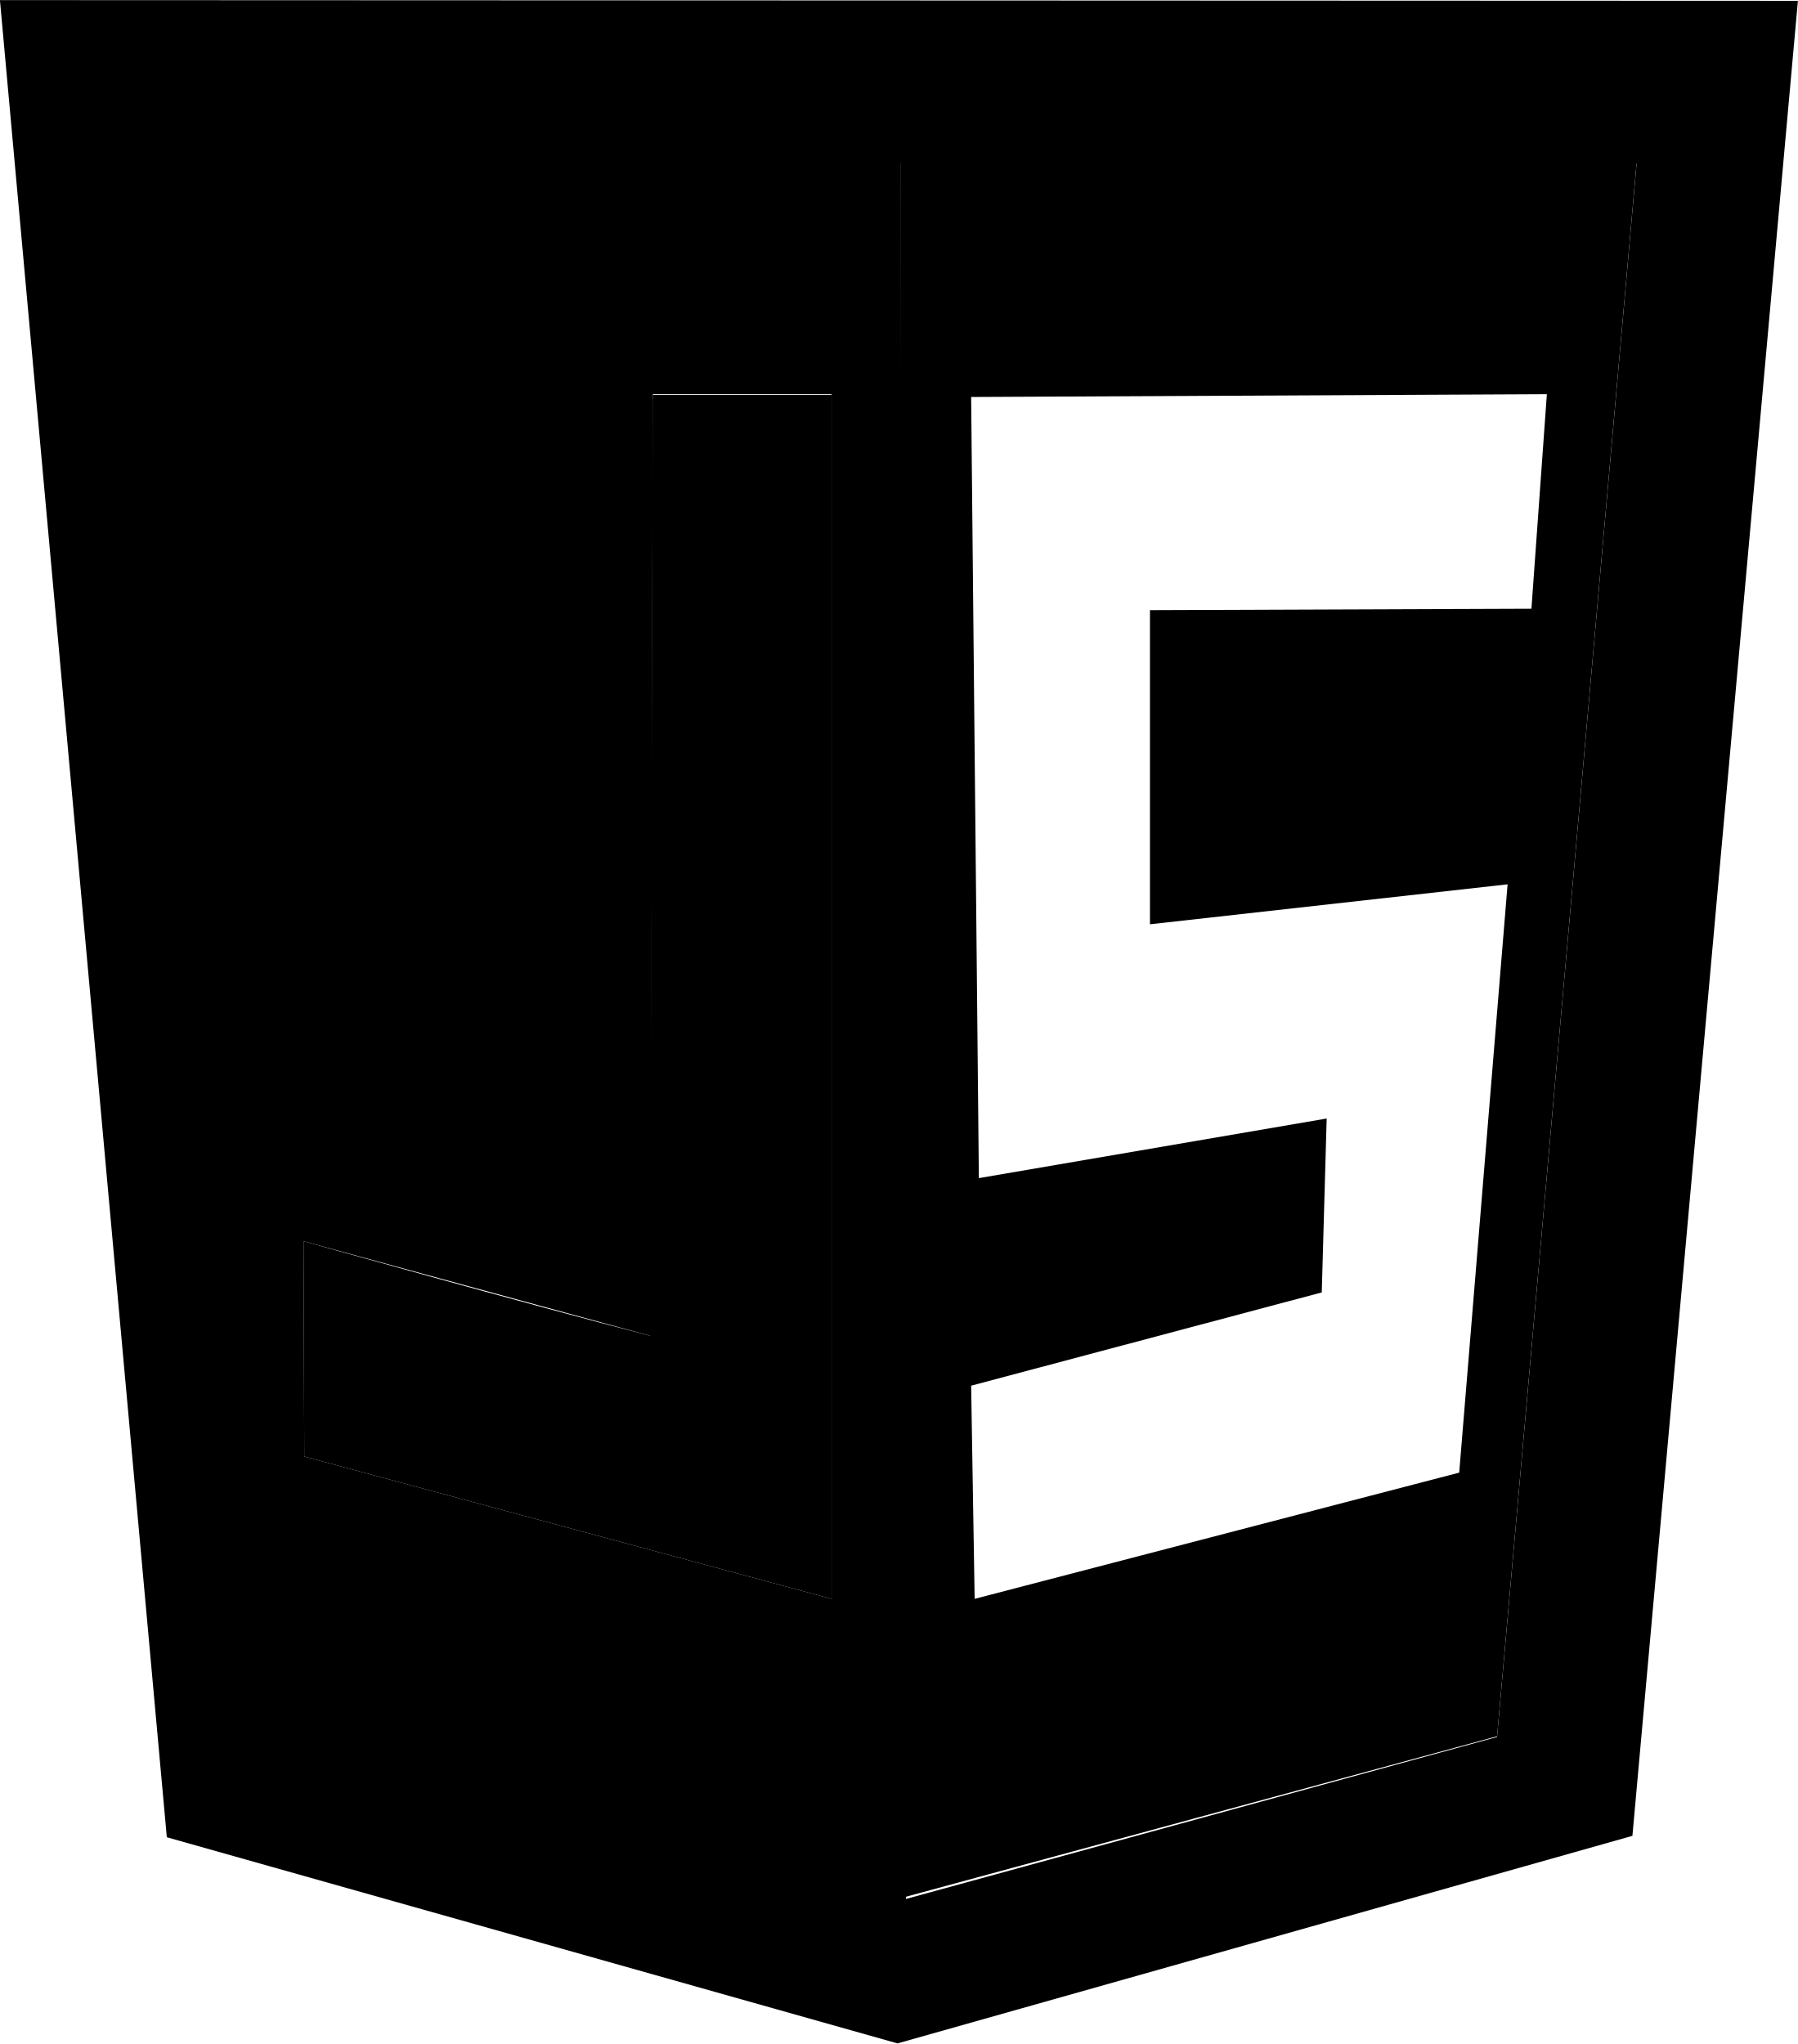
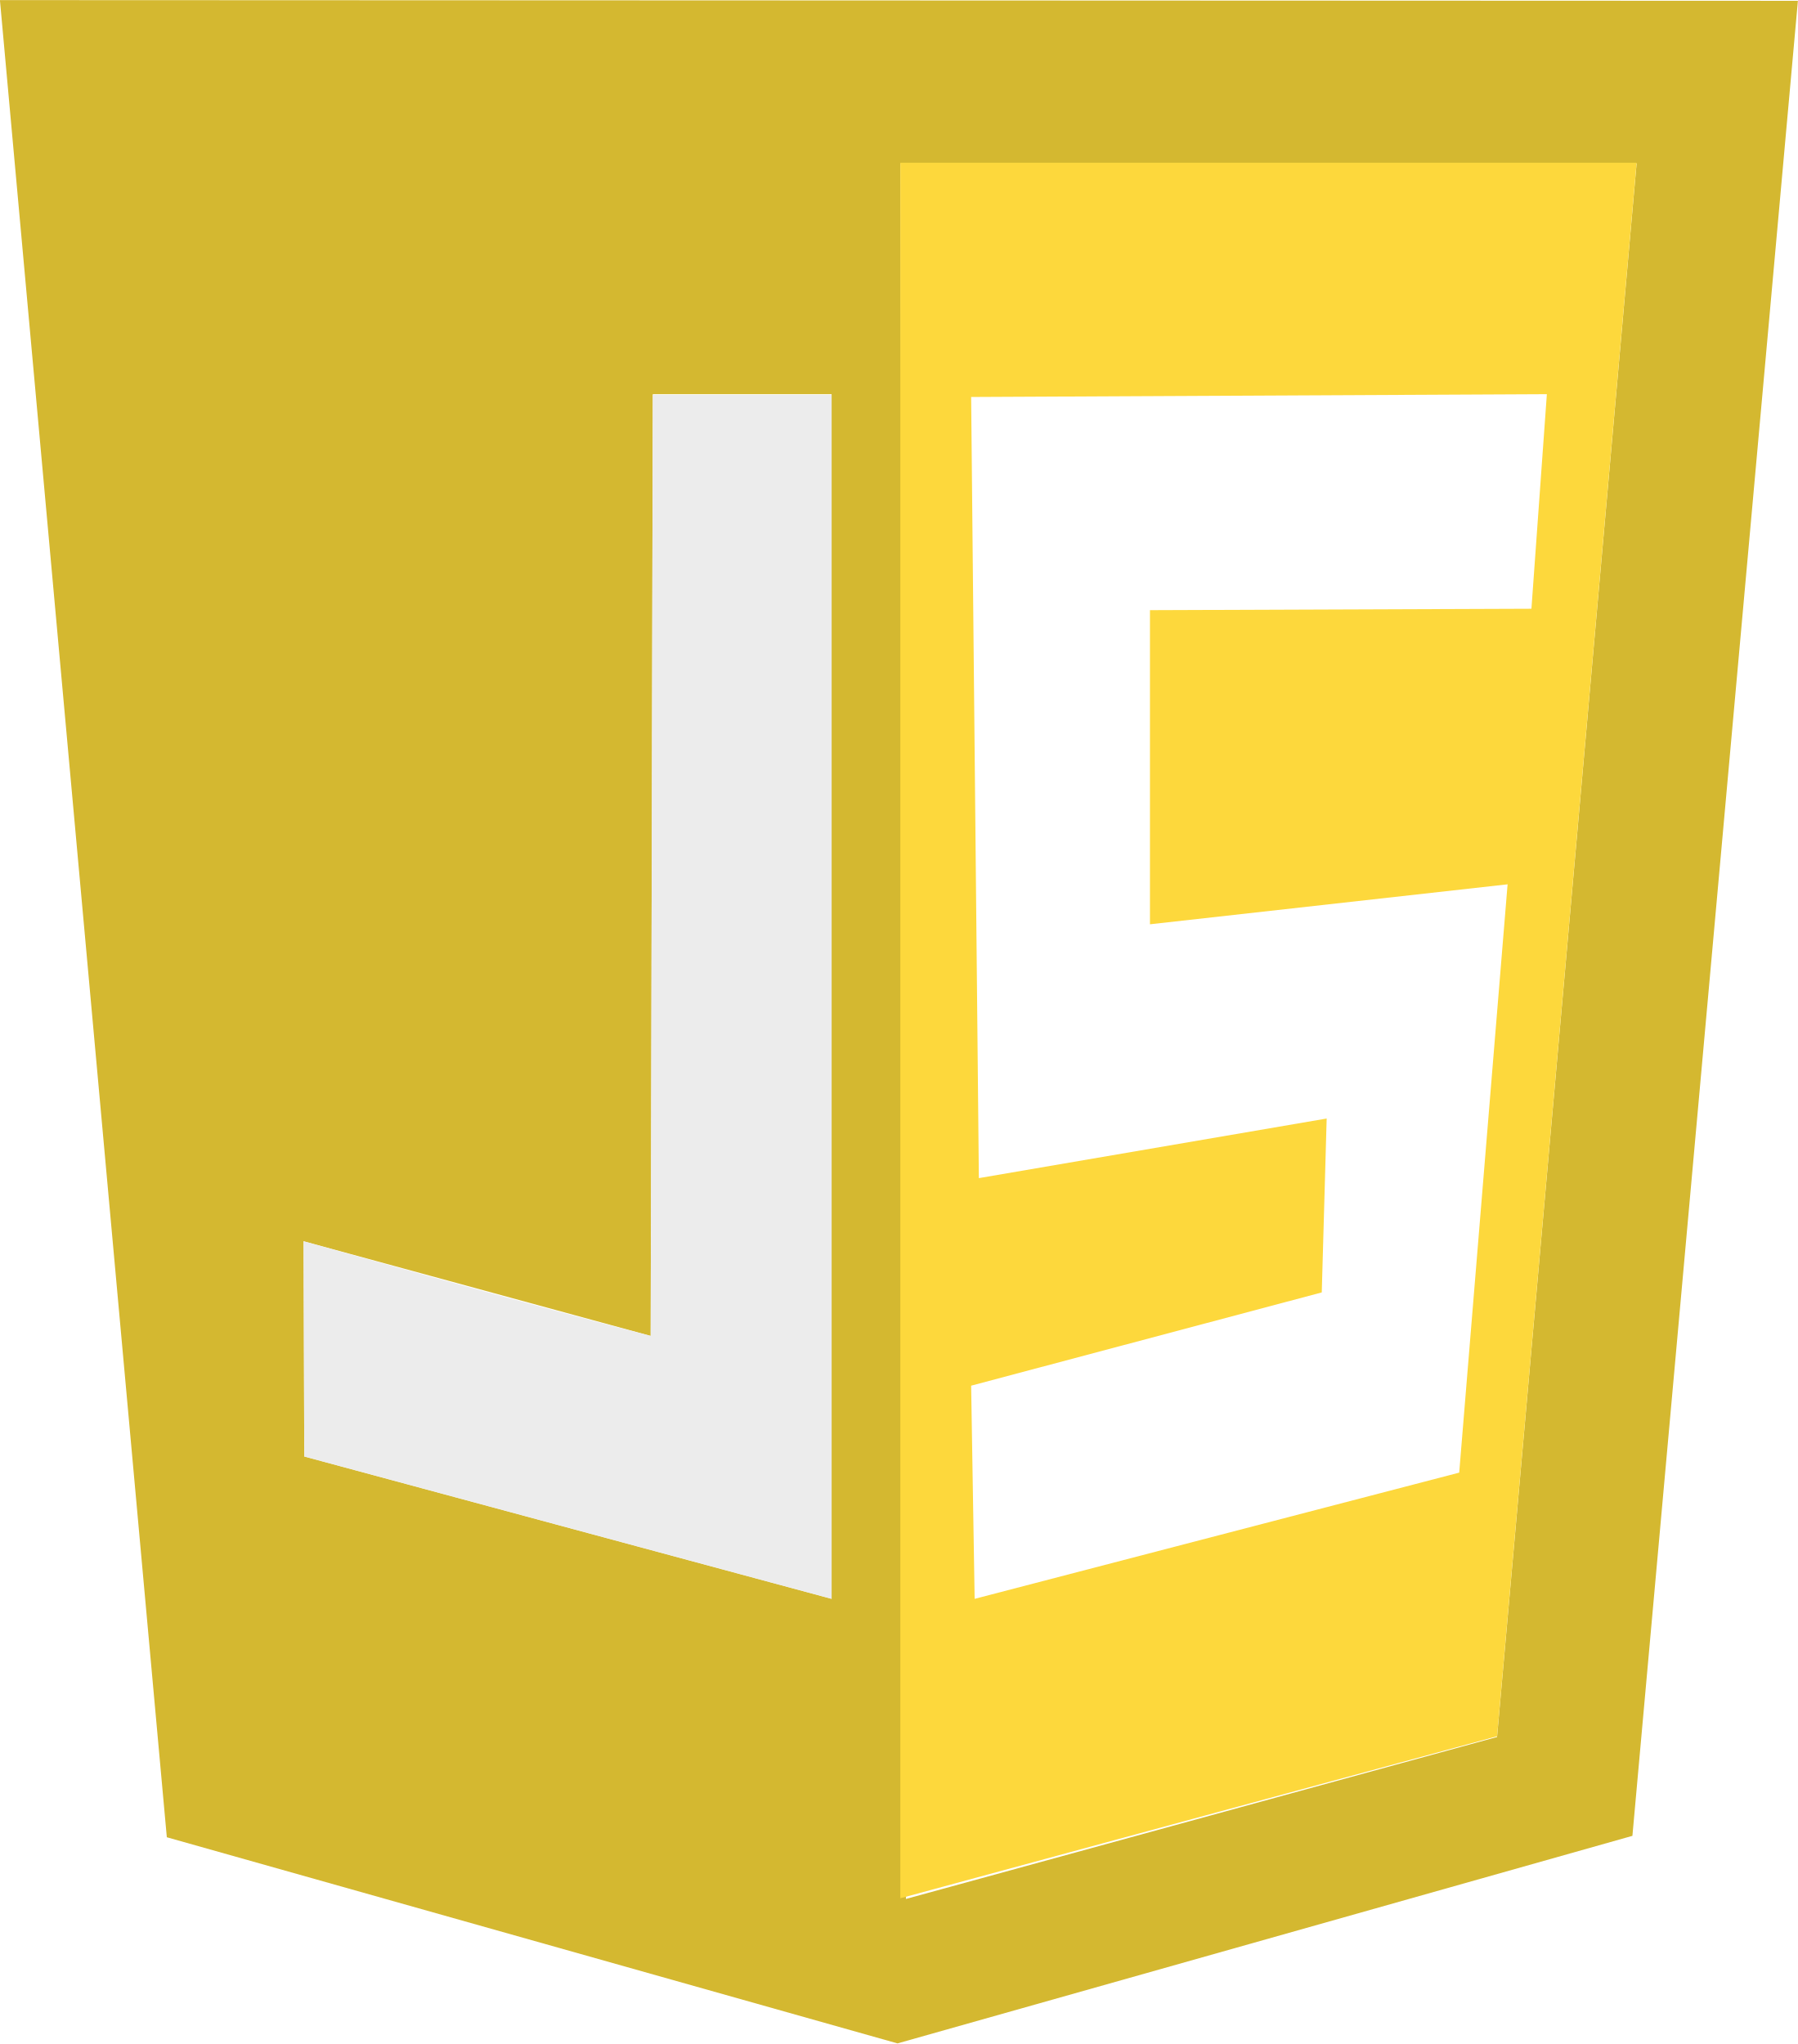
<svg xmlns="http://www.w3.org/2000/svg" id="svg4525" viewBox="0 0 256.4 291.5" width="2199" height="2500">
  <style>.st0{fill:#d4b830}.st1,.st2{opacity:.986;fill:#ebebeb;fill-opacity:0;enable-background:new}.st2{fill-opacity:.922}.st3{fill:#fdd83c}</style>
  <g id="g5193" transform="translate(4.988 -113.385)">
-     <path id="path5113" className="st0" d="M18.8 375.4L-5 113.4l256.4.1-23.6 261.7L123 404.8 18.8 375.4zm189.7-14.3l19.9-224.4h-105l.8 247.5 84.3-23.1zm-94.9-191.5H88.1l-.3 134.3-49.5-13.5.1 30.7 75.2 20.3V169.6z" />
-     <path id="path5159" className="st1" d="M105.2 338.9c-3.3-1-19.6-5.4-36.2-9.9l-30.1-8.1v-15.1c0-14.8 0-15.1 1.5-14.6.8.3 11.8 3.3 24.4 6.8l22.9 6.3.2-67 .2-67h25v85.2c0 67.7-.2 85.2-.9 85.2-.5-.1-3.7-.9-7-1.8z" />
-     <path id="path5157" className="st2" d="M38.4 321.1l-.1-30.7s31.6 8.9 49.5 13.5l.3-134.2h25.5v171.7l-75.2-20.3z" />
-     <path id="path5117" className="st3" d="M123.4 136.6h105L208.5 361l-85.1 23.1V136.6zm79.7 186.8l6.9-83.9-51 5.7v-44.8l54.4-.2 2.2-30.6-82.1.4 1.1 111.4 49.6-8.5-.7 24.8-50 13.3.5 30.4 69.1-18z" />
+     <path id="path5113" class="st0" d="M18.8 375.4L-5 113.4l256.4.1-23.6 261.7L123 404.8 18.8 375.4zm189.7-14.3l19.9-224.4h-105l.8 247.5 84.3-23.1zm-94.9-191.5H88.1l-.3 134.3-49.5-13.5.1 30.7 75.2 20.3V169.6z" />
+     <path id="path5159" class="st1" d="M105.2 338.9c-3.3-1-19.6-5.4-36.2-9.9l-30.1-8.1v-15.1c0-14.8 0-15.1 1.5-14.6.8.3 11.8 3.3 24.4 6.8l22.9 6.3.2-67 .2-67h25v85.2c0 67.7-.2 85.2-.9 85.2-.5-.1-3.7-.9-7-1.8z" />
+     <path id="path5157" class="st2" d="M38.4 321.1l-.1-30.7s31.6 8.9 49.5 13.5l.3-134.2h25.5v171.7l-75.2-20.3z" />
+     <path id="path5117" class="st3" d="M123.4 136.6h105L208.5 361l-85.1 23.1V136.6zm79.7 186.8l6.9-83.9-51 5.7v-44.8l54.4-.2 2.2-30.6-82.1.4 1.1 111.4 49.6-8.5-.7 24.8-50 13.3.5 30.4 69.1-18z" />
  </g>
</svg>
